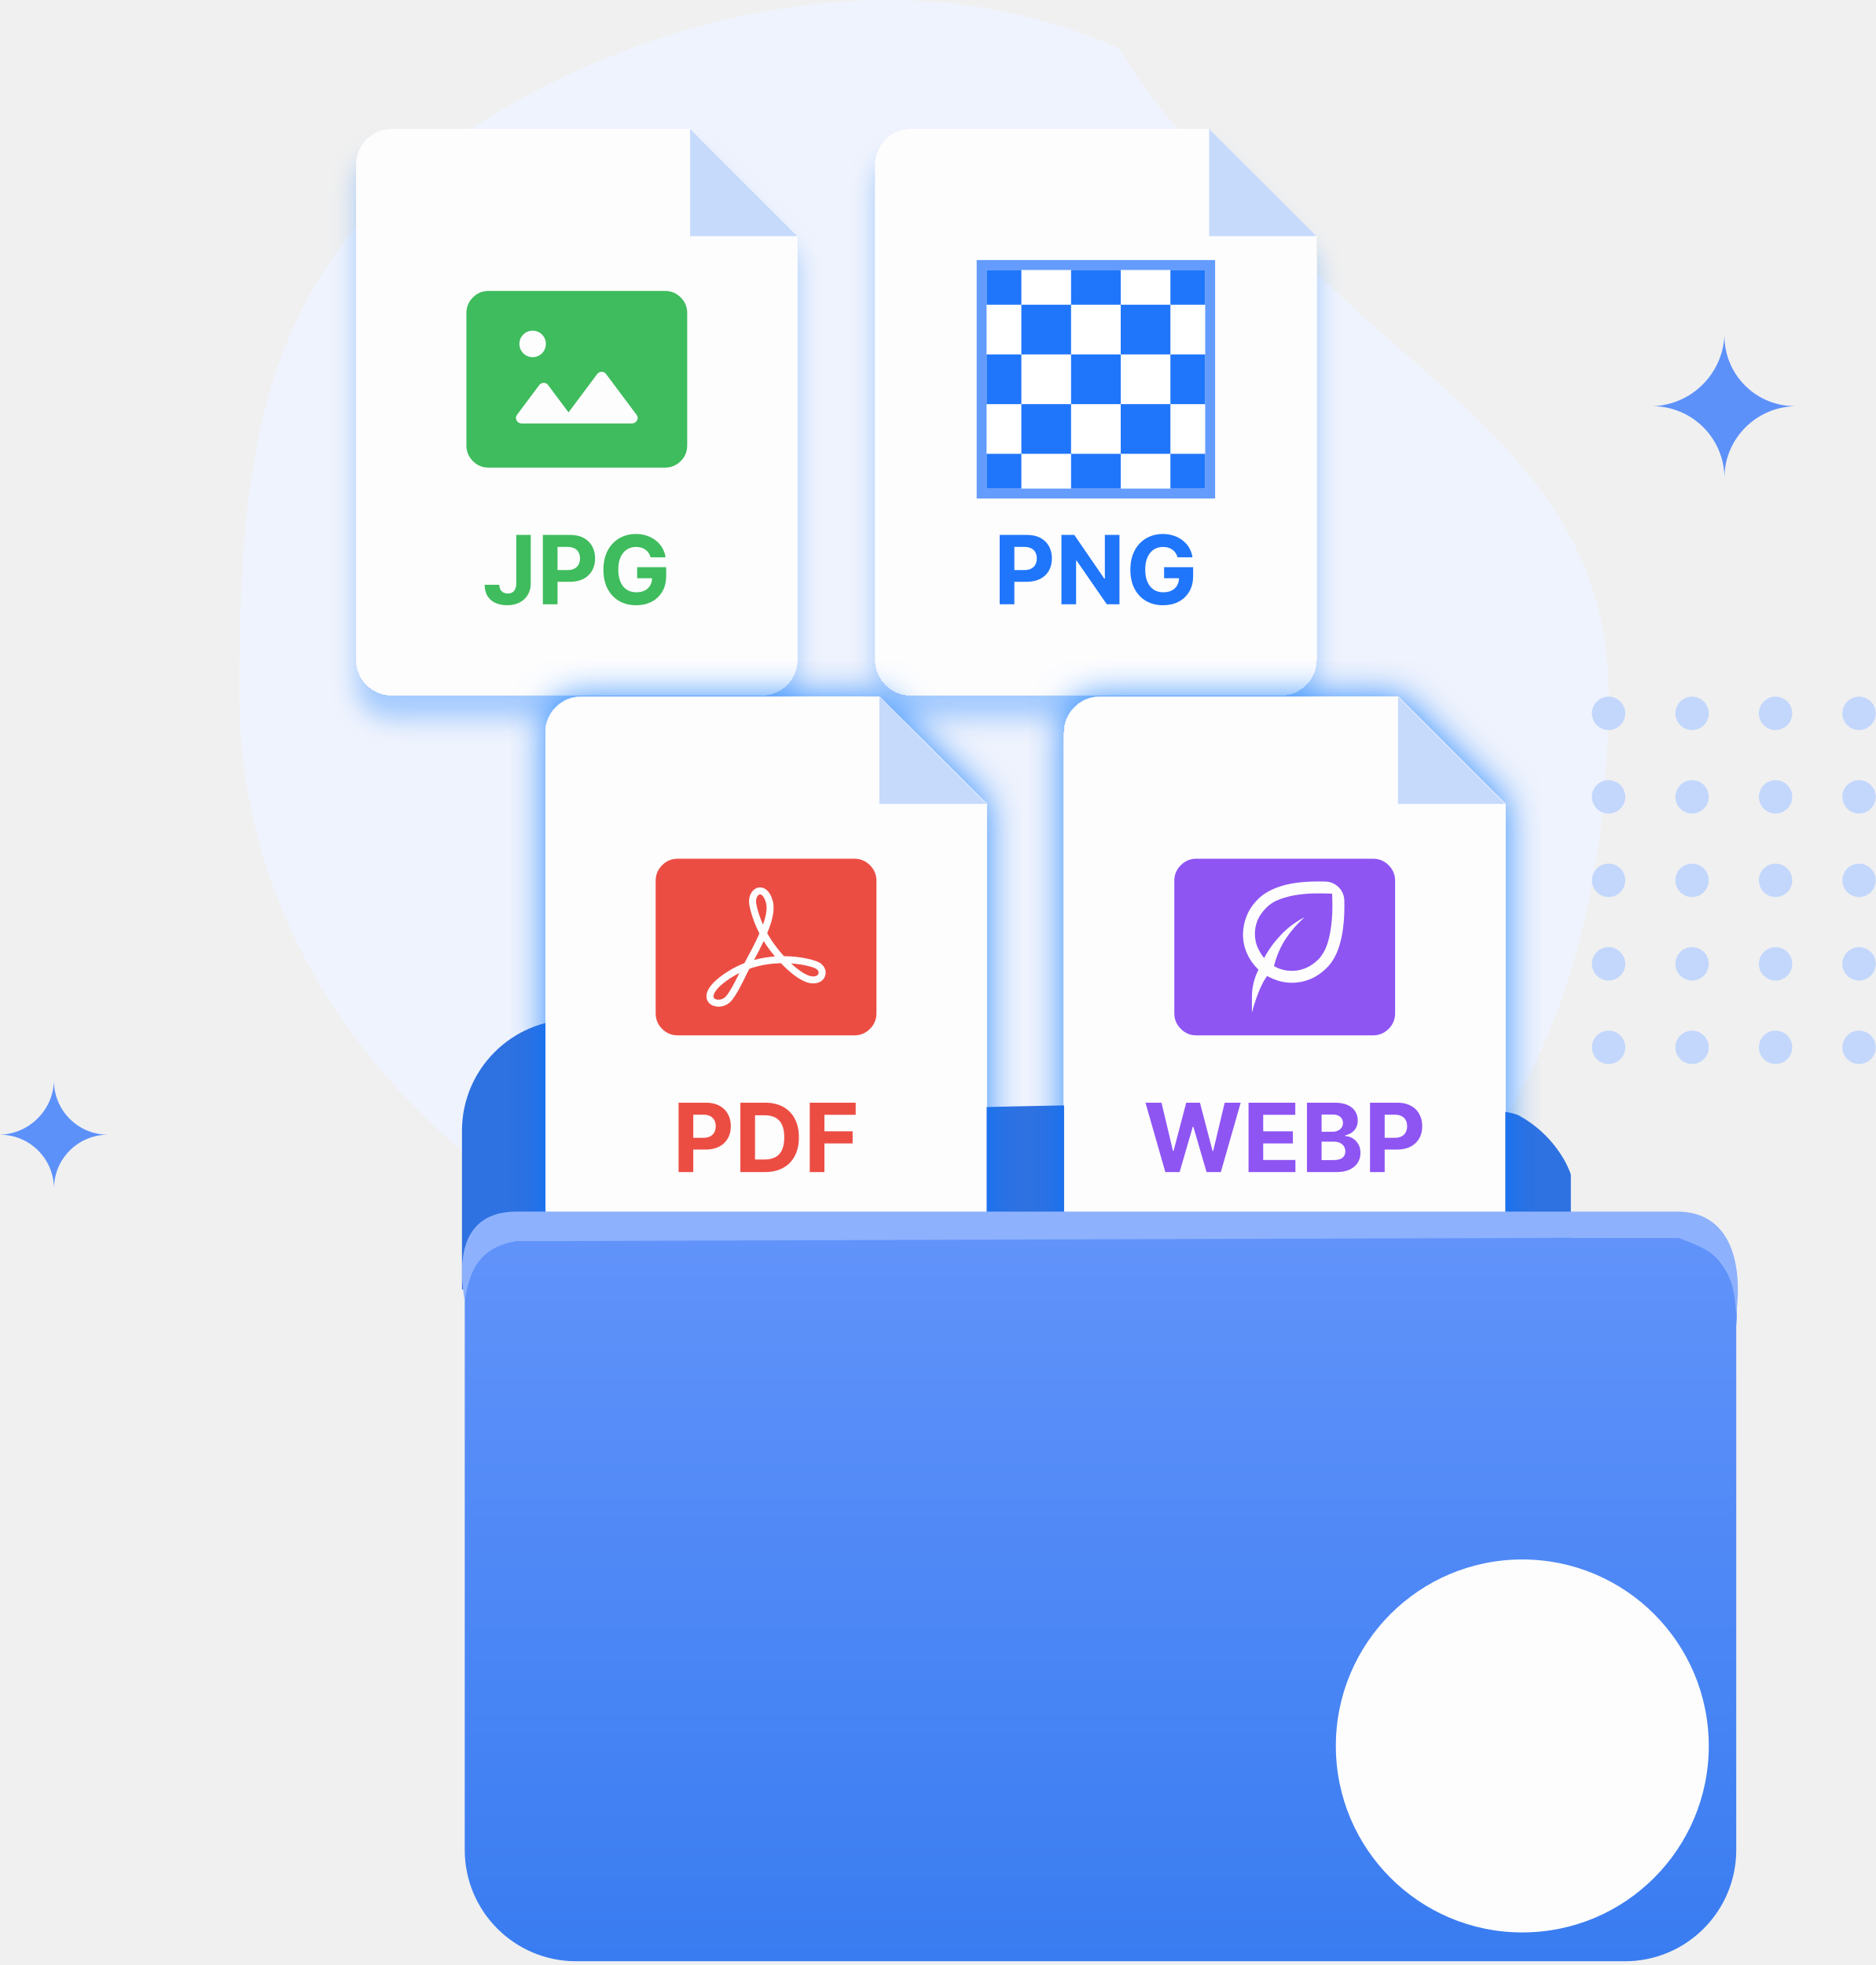
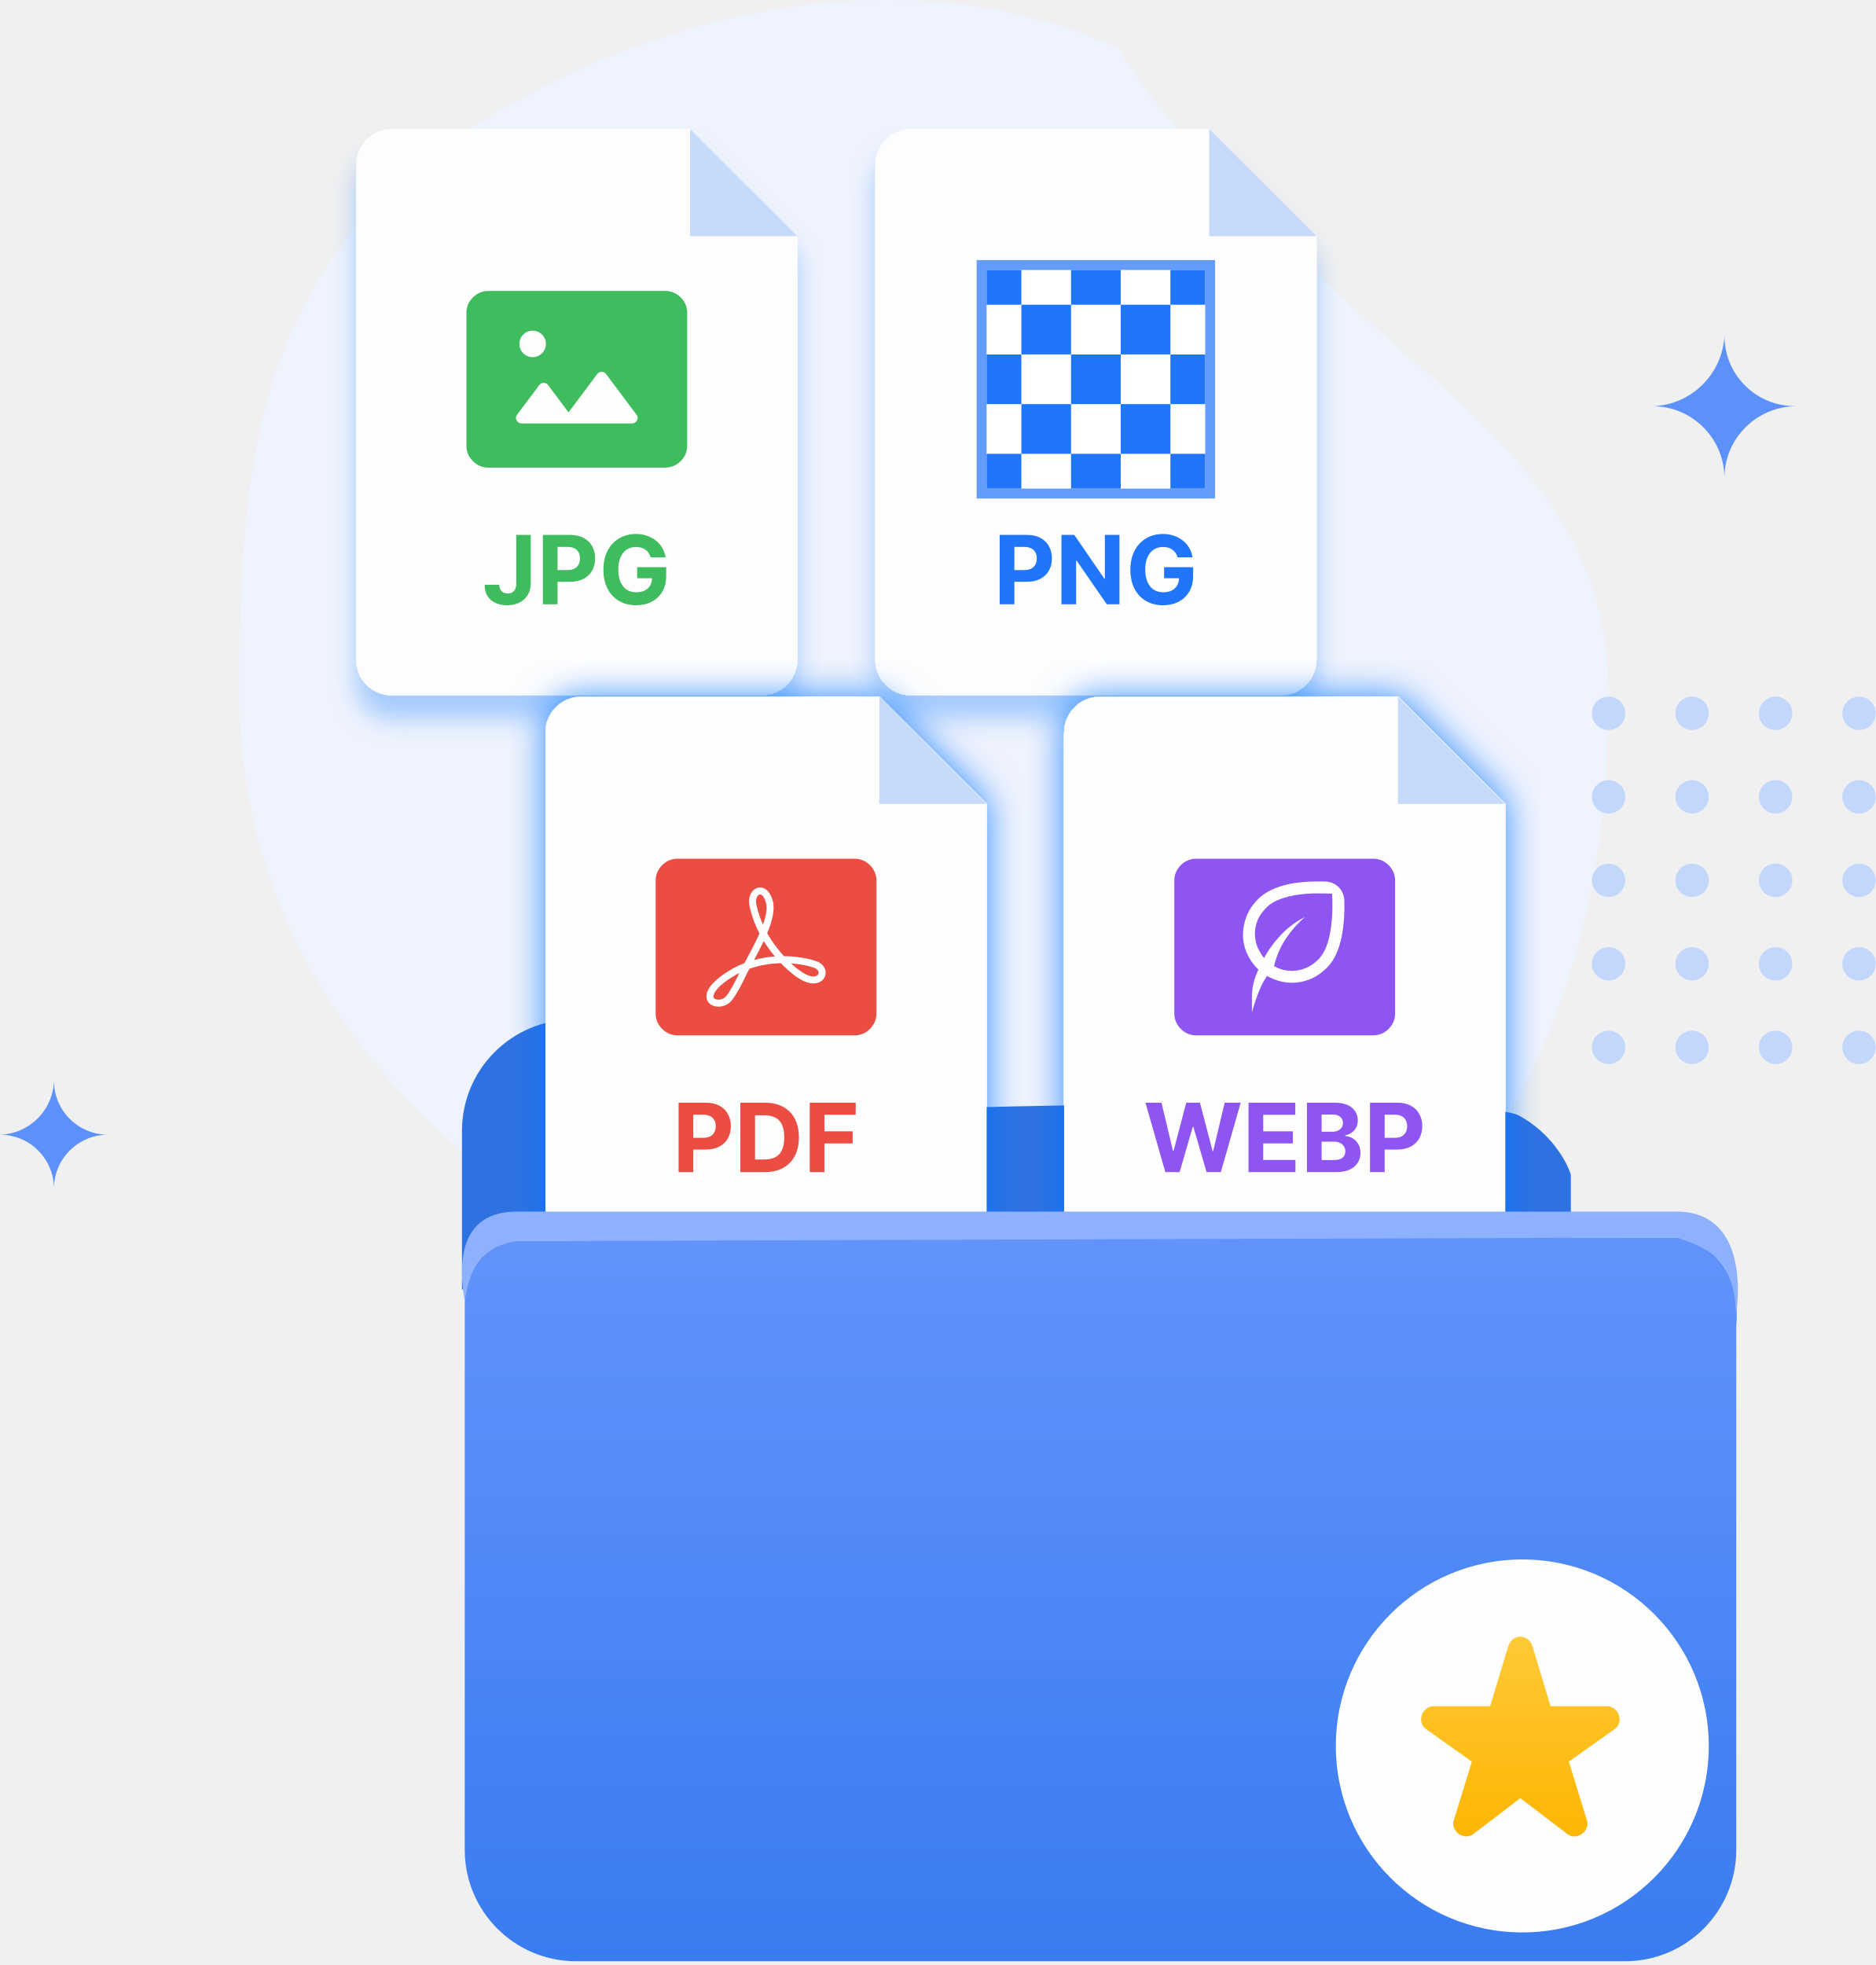
<svg xmlns="http://www.w3.org/2000/svg" width="337" height="353" viewBox="0 0 337 353" fill="none">
  <path d="M289 124.6C289 195.292 255.638 243.15 184.879 243.15C114.12 243.15 43 195.292 43 124.6C43 86.718 45.822 56.086 72 32.65C94.674 12.351 150.5 -13.849 201 8.649C207.5 19.148 214.283 27.622 237.331 49.862C261.454 73.138 289 88.448 289 124.6Z" fill="#EFF3FD" />
  <g filter="url(#filter0_d_460_1987)">
    <path d="M70.426 23.148H123.98L143.259 42.428V118.473C143.259 122.023 140.382 124.9 136.833 124.9H70.426C66.877 124.9 64 122.023 64 118.473V29.575C64 26.026 66.877 23.148 70.426 23.148Z" fill="#FDFDFE" />
    <path d="M123.98 42.421V23.148L143.259 42.421H123.98Z" fill="#C6DAFC" />
    <mask id="mask0_460_1987" style="mask-type:alpha" maskUnits="userSpaceOnUse" x="82" y="46" width="44" height="44">
      <rect x="82.208" y="46.715" width="42.843" height="42.843" fill="#D9D9D9" />
    </mask>
    <g mask="url(#mask0_460_1987)">
      <path d="M87.762 84.001C86.671 84.001 85.737 83.612 84.96 82.836C84.183 82.059 83.795 81.125 83.795 80.034V56.233C83.795 55.142 84.183 54.208 84.96 53.431C85.737 52.654 86.671 52.266 87.762 52.266H119.497C120.588 52.266 121.522 52.654 122.299 53.431C123.076 54.208 123.464 55.142 123.464 56.233V80.034C123.464 81.125 123.076 82.059 122.299 82.836C121.522 83.612 120.588 84.001 119.497 84.001H87.762ZM102.142 74.084L98.472 69.175C98.274 68.91 98.01 68.778 97.679 68.778C97.349 68.778 97.084 68.91 96.886 69.175L92.919 74.48C92.654 74.811 92.621 75.158 92.82 75.522C93.018 75.885 93.316 76.067 93.712 76.067H113.547C113.943 76.067 114.241 75.885 114.439 75.522C114.638 75.158 114.605 74.811 114.34 74.48L108.886 67.191C108.687 66.927 108.423 66.794 108.092 66.794C107.762 66.794 107.497 66.927 107.299 67.191L102.142 74.084Z" fill="#3FBC5D" />
      <circle cx="95.696" cy="61.782" r="2.38" fill="#FDFDFE" />
    </g>
    <path d="M92.75 96.095H95.355V104.786C95.355 105.589 95.174 106.287 94.813 106.879C94.456 107.471 93.959 107.928 93.322 108.248C92.685 108.569 91.945 108.729 91.101 108.729C90.35 108.729 89.669 108.597 89.056 108.333C88.447 108.066 87.965 107.66 87.608 107.116C87.251 106.569 87.074 105.881 87.078 105.053H89.701C89.709 105.382 89.776 105.664 89.902 105.899C90.032 106.13 90.208 106.309 90.431 106.435C90.659 106.556 90.926 106.617 91.235 106.617C91.559 106.617 91.833 106.548 92.056 106.41C92.283 106.268 92.456 106.061 92.573 105.79C92.691 105.518 92.75 105.183 92.75 104.786V96.095ZM97.533 108.559V96.095H102.45C103.396 96.095 104.201 96.276 104.866 96.637C105.532 96.994 106.039 97.491 106.388 98.128C106.741 98.761 106.917 99.491 106.917 100.319C106.917 101.146 106.739 101.877 106.382 102.509C106.025 103.142 105.507 103.635 104.83 103.988C104.156 104.341 103.341 104.518 102.383 104.518H99.249V102.406H101.957C102.465 102.406 102.882 102.319 103.211 102.144C103.544 101.966 103.791 101.72 103.954 101.408C104.12 101.092 104.203 100.728 104.203 100.319C104.203 99.905 104.12 99.544 103.954 99.235C103.791 98.923 103.544 98.682 103.211 98.511C102.878 98.337 102.456 98.25 101.945 98.25H100.168V108.559H97.533ZM116.893 100.124C116.808 99.828 116.688 99.566 116.534 99.339C116.38 99.108 116.191 98.913 115.968 98.755C115.749 98.592 115.497 98.469 115.213 98.383C114.933 98.298 114.623 98.256 114.282 98.256C113.645 98.256 113.085 98.414 112.603 98.73C112.124 99.047 111.751 99.507 111.483 100.112C111.215 100.712 111.081 101.447 111.081 102.315C111.081 103.183 111.213 103.921 111.477 104.53C111.741 105.138 112.114 105.603 112.597 105.924C113.079 106.24 113.649 106.398 114.307 106.398C114.903 106.398 115.412 106.293 115.834 106.082C116.26 105.867 116.585 105.564 116.808 105.175C117.035 104.786 117.149 104.325 117.149 103.794L117.684 103.873H114.471V101.889H119.686V103.459C119.686 104.554 119.455 105.496 118.993 106.283C118.53 107.066 117.893 107.67 117.082 108.096C116.27 108.518 115.341 108.729 114.294 108.729C113.126 108.729 112.1 108.471 111.215 107.956C110.331 107.437 109.641 106.7 109.146 105.747C108.655 104.79 108.41 103.654 108.41 102.339C108.41 101.329 108.556 100.428 108.848 99.637C109.144 98.842 109.558 98.168 110.089 97.617C110.621 97.065 111.24 96.645 111.945 96.357C112.651 96.069 113.416 95.925 114.24 95.925C114.946 95.925 115.603 96.028 116.211 96.235C116.82 96.438 117.36 96.726 117.83 97.099C118.305 97.473 118.692 97.917 118.993 98.432C119.293 98.943 119.486 99.507 119.571 100.124H116.893Z" fill="#3FBC5D" />
  </g>
  <g filter="url(#filter1_d_460_1987)">
    <path d="M163.685 23.148H217.239L236.518 42.428V118.473C236.518 122.023 233.641 124.9 230.092 124.9H163.685C160.136 124.9 157.259 122.023 157.259 118.473V29.575C157.259 26.026 160.136 23.148 163.685 23.148Z" fill="#FDFDFE" />
    <path d="M217.239 42.421V23.148L236.518 42.421H217.239Z" fill="#C6DAFC" />
    <g clip-path="url(#clip0_460_1987)">
      <path d="M176.36 47.605H217.417V88.663H176.36V47.605Z" fill="white" />
      <path d="M218.31 89.558H175.467V46.715H218.31V89.558ZM177.252 87.772H216.525V48.5H177.252V87.772Z" fill="#649CFD" />
      <path d="M192.426 48.496H201.351V54.744H192.426V48.496Z" fill="#2076FA" />
      <path d="M201.351 54.742H210.277V63.668H201.351V54.742Z" fill="#2076FA" />
      <path d="M183.5 54.742H192.426V63.668H183.5V54.742Z" fill="#2076FA" />
      <path d="M201.351 72.598H210.277V81.523H201.351V72.598Z" fill="#2076FA" />
      <path d="M183.5 72.598H192.426V81.523H183.5V72.598Z" fill="#2076FA" />
      <path d="M177.252 48.496H183.5V54.744H177.252V48.496Z" fill="#2076FA" />
      <path d="M210.277 48.496H216.525V54.744H210.277V48.496Z" fill="#2076FA" />
      <path d="M192.426 81.523H201.351V87.771H192.426V81.523Z" fill="#2076FA" />
      <path d="M177.252 81.523H183.5V87.771H177.252V81.523Z" fill="#2076FA" />
      <path d="M210.277 81.523H216.525V87.771H210.277V81.523Z" fill="#2076FA" />
      <path d="M192.426 63.676H201.351V72.601H192.426V63.676Z" fill="#2076FA" />
      <path d="M177.252 63.676H183.5V72.601H177.252V63.676Z" fill="#2076FA" />
      <path d="M210.277 63.676H216.525V72.601H210.277V63.676Z" fill="#2076FA" />
    </g>
    <path d="M179.605 108.559V96.095H184.522C185.467 96.095 186.272 96.276 186.938 96.637C187.603 96.994 188.11 97.491 188.459 98.128C188.812 98.761 188.989 99.491 188.989 100.319C188.989 101.146 188.81 101.877 188.453 102.509C188.096 103.142 187.579 103.635 186.901 103.988C186.228 104.341 185.412 104.518 184.455 104.518H181.321V102.406H184.029C184.536 102.406 184.954 102.319 185.282 102.144C185.615 101.966 185.863 101.72 186.025 101.408C186.191 101.092 186.274 100.728 186.274 100.319C186.274 99.905 186.191 99.544 186.025 99.235C185.863 98.923 185.615 98.682 185.282 98.511C184.95 98.337 184.528 98.25 184.017 98.25H182.24V108.559H179.605ZM201.125 96.095V108.559H198.849L193.427 100.714H193.335V108.559H190.7V96.095H193.013L198.392 103.934H198.502V96.095H201.125ZM211.566 100.124C211.481 99.828 211.361 99.566 211.207 99.339C211.053 99.108 210.864 98.913 210.641 98.755C210.422 98.592 210.171 98.469 209.887 98.383C209.607 98.298 209.296 98.256 208.955 98.256C208.319 98.256 207.759 98.414 207.276 98.73C206.797 99.047 206.424 99.507 206.156 100.112C205.888 100.712 205.754 101.447 205.754 102.315C205.754 103.183 205.886 103.921 206.15 104.53C206.414 105.138 206.787 105.603 207.27 105.924C207.753 106.24 208.323 106.398 208.98 106.398C209.576 106.398 210.085 106.293 210.507 106.082C210.933 105.867 211.258 105.564 211.481 105.175C211.708 104.786 211.822 104.325 211.822 103.794L212.357 103.873H209.144V101.889H214.36V103.459C214.36 104.554 214.128 105.496 213.666 106.283C213.203 107.066 212.566 107.67 211.755 108.096C210.943 108.518 210.014 108.729 208.968 108.729C207.799 108.729 206.773 108.471 205.888 107.956C205.004 107.437 204.314 106.7 203.819 105.747C203.328 104.79 203.083 103.654 203.083 102.339C203.083 101.329 203.229 100.428 203.521 99.637C203.817 98.842 204.231 98.168 204.763 97.617C205.294 97.065 205.913 96.645 206.619 96.357C207.325 96.069 208.089 95.925 208.913 95.925C209.619 95.925 210.276 96.028 210.885 96.235C211.493 96.438 212.033 96.726 212.503 97.099C212.978 97.473 213.366 97.917 213.666 98.432C213.966 98.943 214.159 99.507 214.244 100.124H211.566Z" fill="#2076FA" />
  </g>
  <path d="M282.221 211.039V232.29L83 231.626V203.148C83 192.103 91.954 183.148 103 183.148H152.063C156.313 183.68 159.589 187.797 160.696 189.789L168.665 199.086C200.983 198.201 267.08 197.227 272.924 200.414C278.768 203.602 281.557 208.826 282.221 211.039Z" fill="#2E71E1" />
  <g filter="url(#filter2_d_460_1987)">
    <path d="M104.426 125.148H157.98L177.259 144.428V220.473C177.259 224.023 174.382 226.9 170.833 226.9H104.426C100.877 226.9 98 224.023 98 220.473V131.575C98 128.026 100.877 125.148 104.426 125.148Z" fill="#FDFDFE" />
    <path d="M157.98 144.421V125.148L177.259 144.421H157.98Z" fill="#C6DAFC" />
    <mask id="mask1_460_1987" style="mask-type:alpha" maskUnits="userSpaceOnUse" x="116" y="148" width="44" height="44">
      <rect x="116.208" y="148.711" width="42.843" height="42.843" fill="#D9D9D9" />
    </mask>
    <g mask="url(#mask1_460_1987)">
      <path d="M121.762 185.997C120.671 185.997 119.737 185.609 118.96 184.832C118.183 184.055 117.795 183.121 117.795 182.03V158.229C117.795 157.138 118.183 156.204 118.96 155.427C119.737 154.65 120.671 154.262 121.762 154.262H153.497C154.588 154.262 155.522 154.65 156.299 155.427C157.076 156.204 157.464 157.138 157.464 158.229V182.03C157.464 183.121 157.076 184.055 156.299 184.832C155.522 185.609 154.588 185.997 153.497 185.997H121.762Z" fill="#EC4D43" />
      <path d="M129.097 180.843C128.796 180.843 128.498 180.796 128.216 180.699C127.484 180.448 127.016 179.902 126.932 179.201C126.818 178.249 127.391 176.664 130.767 174.52C131.743 173.9 132.742 173.407 133.744 173.02C133.844 172.832 133.947 172.639 134.051 172.445C134.825 171 135.724 169.322 136.439 167.694C135.119 165.116 134.564 162.705 134.564 161.954C134.564 160.628 135.315 159.569 136.349 159.434C136.765 159.38 138.176 159.398 138.848 161.896C139.262 163.435 138.729 165.49 137.838 167.638C138.082 168.08 138.354 168.532 138.658 168.984C139.321 169.971 140.071 170.917 140.842 171.766C144.109 171.786 146.638 172.552 147.28 172.962C148.195 173.546 148.565 174.535 148.203 175.423C147.723 176.598 146.42 176.79 145.451 176.598C144.05 176.321 142.488 175.104 141.425 174.132C141.047 173.787 140.671 173.418 140.302 173.031C138.681 173.067 136.69 173.309 134.635 174.034C134.464 174.356 134.303 174.665 134.154 174.957C133.948 175.406 132.329 178.882 131.241 179.96C130.667 180.53 129.874 180.843 129.097 180.843ZM132.835 174.795C132.371 175.026 131.908 175.285 131.45 175.576C128.197 177.642 128.163 178.835 128.189 179.053C128.214 179.267 128.363 179.422 128.63 179.514C129.1 179.675 129.84 179.576 130.346 179.073C131.058 178.367 132.256 176.012 132.835 174.795ZM142.13 173.074C143.466 174.32 144.764 175.183 145.699 175.368C146.492 175.526 146.911 175.242 147.03 174.952C147.159 174.635 146.989 174.268 146.595 174.017C146.225 173.78 144.5 173.238 142.13 173.074ZM137.207 169.061C136.667 170.211 136.062 171.362 135.481 172.449C136.762 172.1 138.022 171.905 139.218 171.819C138.64 171.13 138.095 170.408 137.605 169.68C137.467 169.475 137.334 169.268 137.207 169.061ZM136.558 160.675C136.543 160.675 136.528 160.676 136.514 160.678C136.184 160.721 135.829 161.221 135.829 161.954C135.829 162.254 136.005 163.232 136.476 164.581C136.627 165.013 136.825 165.531 137.078 166.102C137.618 164.591 137.893 163.213 137.625 162.22C137.336 161.143 136.889 160.675 136.558 160.675Z" fill="#FDFDFE" />
    </g>
    <path d="M121.919 210.555V198.091H126.836C127.781 198.091 128.586 198.272 129.252 198.633C129.917 198.99 130.424 199.487 130.773 200.124C131.126 200.757 131.303 201.487 131.303 202.315C131.303 203.142 131.124 203.873 130.767 204.506C130.41 205.138 129.893 205.631 129.215 205.984C128.542 206.337 127.726 206.514 126.769 206.514H123.635V204.402H126.343C126.85 204.402 127.268 204.315 127.597 204.14C127.929 203.962 128.177 203.716 128.339 203.404C128.505 203.088 128.589 202.725 128.589 202.315C128.589 201.901 128.505 201.54 128.339 201.232C128.177 200.919 127.929 200.678 127.597 200.507C127.264 200.333 126.842 200.246 126.331 200.246H124.554V210.555H121.919ZM137.432 210.555H133.014V198.091H137.469C138.723 198.091 139.802 198.341 140.706 198.84C141.611 199.335 142.307 200.047 142.794 200.976C143.285 201.905 143.53 203.017 143.53 204.311C143.53 205.609 143.285 206.725 142.794 207.658C142.307 208.591 141.607 209.307 140.694 209.806C139.786 210.305 138.698 210.555 137.432 210.555ZM135.649 208.297H137.323C138.102 208.297 138.757 208.159 139.289 207.883C139.824 207.603 140.226 207.171 140.493 206.587C140.765 205.999 140.901 205.24 140.901 204.311C140.901 203.39 140.765 202.637 140.493 202.053C140.226 201.469 139.826 201.039 139.295 200.763C138.763 200.487 138.108 200.349 137.329 200.349H135.649V208.297ZM145.482 210.555V198.091H153.734V200.264H148.117V203.234H153.187V205.406H148.117V210.555H145.482Z" fill="#EC4D43" />
  </g>
  <g filter="url(#filter3_d_460_1987)">
    <path d="M197.609 125.148H251.163L270.442 144.428V220.473C270.442 224.023 267.565 226.9 264.015 226.9H197.609C194.06 226.9 191.183 224.023 191.183 220.473V131.575C191.183 128.026 194.06 125.148 197.609 125.148Z" fill="#FDFDFE" />
    <path d="M251.163 144.421V125.148L270.442 144.421H251.163Z" fill="#C6DAFC" />
    <mask id="mask2_460_1987" style="mask-type:alpha" maskUnits="userSpaceOnUse" x="209" y="148" width="44" height="44">
      <rect x="209.391" y="148.711" width="42.843" height="42.843" fill="#D9D9D9" />
    </mask>
    <g mask="url(#mask2_460_1987)">
      <path d="M214.945 185.997C213.854 185.997 212.92 185.609 212.143 184.832C211.366 184.055 210.978 183.121 210.978 182.03V158.229C210.978 157.138 211.366 156.204 212.143 155.427C212.92 154.65 213.854 154.262 214.945 154.262H246.68C247.771 154.262 248.705 154.65 249.482 155.427C250.259 156.204 250.647 157.138 250.647 158.229V182.03C250.647 183.121 250.259 184.055 249.482 184.832C248.705 185.609 247.771 185.997 246.68 185.997H214.945Z" fill="#8E55F3" />
      <mask id="mask3_460_1987" style="mask-type:alpha" maskUnits="userSpaceOnUse" x="217" y="157" width="27" height="26">
        <rect x="217.96" y="157.281" width="25.706" height="25.706" fill="#FDFDFE" />
      </mask>
      <g mask="url(#mask3_460_1987)">
        <path d="M228.67 174.415L226.528 173.344L226.052 174.295C225.309 175.783 224.922 177.423 224.922 179.085V181.912C224.922 181.912 226.528 175.486 228.67 174.415Z" fill="#FDFDFE" />
        <path d="M225.885 173.977C225.082 173.174 224.453 172.246 223.998 171.192C223.542 170.139 223.315 169.05 223.315 167.926C223.315 166.801 223.529 165.69 223.958 164.592C224.386 163.494 225.082 162.463 226.046 161.499C227.117 160.428 228.63 159.616 230.585 159.062C232.539 158.509 235.07 158.277 238.176 158.366C238.64 158.384 239.068 158.482 239.461 158.661C239.854 158.839 240.202 159.08 240.506 159.384C240.809 159.687 241.05 160.04 241.228 160.441C241.407 160.843 241.505 161.276 241.523 161.74C241.559 163.204 241.519 164.556 241.403 165.797C241.287 167.037 241.099 168.158 240.84 169.157C240.581 170.157 240.251 171.045 239.849 171.822C239.448 172.598 238.97 173.263 238.417 173.816C237.471 174.763 236.467 175.454 235.405 175.892C234.342 176.329 233.258 176.548 232.151 176.548C230.991 176.548 229.857 176.32 228.751 175.865C227.644 175.41 226.689 174.78 225.885 173.977ZM228.884 173.549C229.402 173.852 229.933 174.071 230.478 174.205C231.022 174.339 231.58 174.405 232.151 174.405C232.972 174.405 233.785 174.24 234.588 173.91C235.391 173.58 236.159 173.049 236.891 172.317C237.212 171.996 237.538 171.545 237.868 170.965C238.198 170.385 238.484 169.626 238.725 168.689C238.966 167.751 239.149 166.618 239.274 165.288C239.399 163.958 239.417 162.374 239.327 160.535C238.453 160.499 237.466 160.486 236.369 160.495C235.271 160.504 234.177 160.589 233.088 160.749C231.999 160.91 230.964 161.169 229.982 161.526C229 161.883 228.197 162.374 227.572 162.999C226.769 163.802 226.216 164.596 225.912 165.382C225.609 166.167 225.457 166.926 225.457 167.658C225.457 168.711 225.658 169.635 226.059 170.429C226.461 171.224 226.814 171.781 227.117 172.103C227.867 170.675 228.858 169.305 230.089 167.992C231.321 166.68 232.758 165.605 234.4 164.766C233.115 165.891 231.995 167.162 231.04 168.582C230.085 170.001 229.366 171.656 228.884 173.549Z" fill="#FDFDFE" />
      </g>
    </g>
    <path d="M209.364 210.555L205.797 198.091H208.676L210.739 206.751H210.842L213.118 198.091H215.583L217.853 206.769H217.963L220.026 198.091H222.904L219.338 210.555H216.77L214.396 202.406H214.299L211.932 210.555H209.364ZM224.314 210.555V198.091H232.713V200.264H226.949V203.234H232.28V205.406H226.949V208.382H232.737V210.555H224.314ZM234.808 210.555V198.091H239.798C240.715 198.091 241.479 198.227 242.092 198.499C242.705 198.771 243.165 199.148 243.473 199.631C243.782 200.11 243.936 200.662 243.936 201.286C243.936 201.773 243.839 202.201 243.644 202.57C243.449 202.936 243.181 203.236 242.841 203.471C242.504 203.702 242.118 203.867 241.684 203.964V204.086C242.159 204.106 242.603 204.24 243.017 204.487C243.435 204.735 243.774 205.082 244.033 205.528C244.293 205.97 244.423 206.498 244.423 207.11C244.423 207.772 244.258 208.362 243.93 208.881C243.605 209.396 243.125 209.804 242.488 210.104C241.851 210.405 241.066 210.555 240.132 210.555H234.808ZM237.443 208.4H239.591C240.325 208.4 240.861 208.26 241.197 207.98C241.534 207.696 241.703 207.319 241.703 206.849C241.703 206.504 241.619 206.199 241.453 205.936C241.287 205.672 241.049 205.465 240.741 205.315C240.437 205.165 240.074 205.09 239.652 205.09H237.443V208.4ZM237.443 203.307H239.396C239.757 203.307 240.078 203.244 240.358 203.118C240.642 202.988 240.865 202.806 241.027 202.57C241.193 202.335 241.277 202.053 241.277 201.724C241.277 201.274 241.116 200.911 240.796 200.635C240.479 200.359 240.029 200.221 239.445 200.221H237.443V203.307ZM246.137 210.555V198.091H251.055C252 198.091 252.805 198.272 253.471 198.633C254.136 198.99 254.643 199.487 254.992 200.124C255.345 200.757 255.521 201.487 255.521 202.315C255.521 203.142 255.343 203.873 254.986 204.506C254.629 205.138 254.112 205.631 253.434 205.984C252.761 206.337 251.945 206.514 250.988 206.514H247.854V204.402H250.562C251.069 204.402 251.487 204.315 251.815 204.14C252.148 203.962 252.395 203.716 252.558 203.404C252.724 203.088 252.807 202.725 252.807 202.315C252.807 201.901 252.724 201.54 252.558 201.232C252.395 200.919 252.148 200.678 251.815 200.507C251.483 200.333 251.061 200.246 250.549 200.246H248.772V210.555H246.137Z" fill="#8E55F3" />
  </g>
  <path d="M311.936 238.242C312.998 226.555 305.295 222.747 301.311 222.305H96.113C86.019 222.305 83.496 229.831 83.496 233.594V332.326C83.496 343.372 92.45 352.326 103.496 352.326H291.936C302.982 352.326 311.936 343.372 311.936 332.326V238.242Z" fill="url(#paint0_linear_460_1987)" />
  <circle cx="273.5" cy="313.648" r="33.5" fill="#FDFDFE" />
+   <mask id="mask4_460_1987" style="mask-type:alpha" maskUnits="userSpaceOnUse" x="246" y="286" width="55" height="55">
+     <rect x="246" y="286.148" width="54.294" height="54.294" fill="#D9D9D9" />
+   </mask>
+   <g mask="url(#mask4_460_1987)">
+     <path d="M273.147 323.025L264.777 329.416C264.362 329.756 263.91 329.916 263.419 329.897C262.929 329.878 262.496 329.737 262.119 329.473C261.742 329.209 261.449 328.851 261.242 328.398C261.035 327.946 261.025 327.456 261.214 326.928L264.438 316.465L256.237 310.639C255.784 310.338 255.502 309.942 255.388 309.452C255.275 308.962 255.294 308.509 255.445 308.094C255.596 307.68 255.86 307.312 256.237 306.991C256.614 306.671 257.066 306.511 257.594 306.511H267.718L270.998 295.652C271.187 295.124 271.479 294.719 271.875 294.436C272.271 294.153 272.695 294.012 273.147 294.012C273.6 294.012 274.024 294.153 274.42 294.436C274.816 294.719 275.108 295.124 275.296 295.652L278.577 306.511H288.7C289.228 306.511 289.681 306.671 290.058 306.991C290.435 307.312 290.699 307.68 290.849 308.094C291 308.509 291.019 308.962 290.906 309.452C290.793 309.942 290.51 310.338 290.058 310.639L281.857 316.465L285.081 326.928C285.269 327.456 285.26 327.946 285.052 328.398C284.845 328.851 284.553 329.209 284.176 329.473C283.799 329.737 283.365 329.878 282.875 329.897C282.385 329.916 281.932 329.756 281.518 329.416L273.147 323.025Z" fill="url(#paint1_linear_460_1987)" />
+   </g>
  <path d="M301.311 217.656C310.577 217.656 313.233 226.289 311.905 236.25C311.567 225.625 306.593 224.297 301.311 222.305L92.762 222.969C84.129 224.297 84.129 231.602 83.465 233.594C81.473 221.641 86.122 217.656 92.793 217.656H301.311Z" fill="#8DB1FD" />
  <path d="M309.822 60.148C309.719 67.002 315.108 72.685 321.958 72.945L322.645 72.971C315.611 73.038 309.822 78.76 309.822 85.793L309.808 85.413C309.539 78.514 303.904 73.039 297 72.971C303.963 72.692 309.543 67.111 309.822 60.148Z" fill="#5D91FA" />
  <path d="M9.695 194.148C9.695 199.383 13.853 203.672 19.085 203.834L19.39 203.843C14.035 203.843 9.695 208.184 9.695 213.538L9.688 213.278C9.549 208.028 5.253 203.843 0 203.843C5.275 203.676 9.551 199.424 9.695 194.148Z" fill="#5D91FA" />
  <circle cx="289" cy="128.148" r="3" fill="#C3D7FC" />
  <circle cx="304" cy="128.148" r="3" fill="#C3D7FC" />
  <circle cx="319" cy="128.148" r="3" fill="#C3D7FC" />
  <circle cx="334" cy="128.148" r="3" fill="#C3D7FC" />
  <circle cx="289" cy="143.148" r="3" fill="#C3D7FC" />
  <circle cx="304" cy="143.148" r="3" fill="#C3D7FC" />
  <circle cx="319" cy="143.148" r="3" fill="#C3D7FC" />
  <circle cx="334" cy="143.148" r="3" fill="#C3D7FC" />
  <circle cx="289" cy="158.148" r="3" fill="#C3D7FC" />
  <circle cx="304" cy="158.148" r="3" fill="#C3D7FC" />
  <circle cx="319" cy="158.148" r="3" fill="#C3D7FC" />
  <circle cx="334" cy="158.148" r="3" fill="#C3D7FC" />
  <circle cx="289" cy="173.148" r="3" fill="#C3D7FC" />
  <circle cx="304" cy="173.148" r="3" fill="#C3D7FC" />
  <circle cx="319" cy="173.148" r="3" fill="#C3D7FC" />
  <circle cx="334" cy="173.148" r="3" fill="#C3D7FC" />
  <circle cx="289" cy="188.148" r="3" fill="#C3D7FC" />
  <circle cx="304" cy="188.148" r="3" fill="#C3D7FC" />
  <circle cx="319" cy="188.148" r="3" fill="#C3D7FC" />
  <circle cx="334" cy="188.148" r="3" fill="#C3D7FC" />
  <defs>
    <filter id="filter0_d_460_1987" x="59.716" y="23.148" width="87.828" height="110.319" filterUnits="userSpaceOnUse" color-interpolation-filters="sRGB">
      <feFlood flood-opacity="0" result="BackgroundImageFix" />
      <feColorMatrix in="SourceAlpha" type="matrix" values="0 0 0 0 0 0 0 0 0 0 0 0 0 0 0 0 0 0 127 0" result="hardAlpha" />
      <feOffset dy="4.284" />
      <feGaussianBlur stdDeviation="2.142" />
      <feComposite in2="hardAlpha" operator="out" />
      <feColorMatrix type="matrix" values="0 0 0 0 0 0 0 0 0 0.45 0 0 0 0 1 0 0 0 0.31 0" />
      <feBlend mode="normal" in2="BackgroundImageFix" result="effect1_dropShadow_460_1987" />
      <feBlend mode="normal" in="SourceGraphic" in2="effect1_dropShadow_460_1987" result="shape" />
    </filter>
    <filter id="filter1_d_460_1987" x="152.975" y="23.148" width="87.828" height="110.319" filterUnits="userSpaceOnUse" color-interpolation-filters="sRGB">
      <feFlood flood-opacity="0" result="BackgroundImageFix" />
      <feColorMatrix in="SourceAlpha" type="matrix" values="0 0 0 0 0 0 0 0 0 0 0 0 0 0 0 0 0 0 127 0" result="hardAlpha" />
      <feOffset dy="4.284" />
      <feGaussianBlur stdDeviation="2.142" />
      <feComposite in2="hardAlpha" operator="out" />
      <feColorMatrix type="matrix" values="0 0 0 0 0 0 0 0 0 0.45 0 0 0 0 1 0 0 0 0.31 0" />
      <feBlend mode="normal" in2="BackgroundImageFix" result="effect1_dropShadow_460_1987" />
      <feBlend mode="normal" in="SourceGraphic" in2="effect1_dropShadow_460_1987" result="shape" />
    </filter>
    <filter id="filter2_d_460_1987" x="91.72" y="118.868" width="91.819" height="114.31" filterUnits="userSpaceOnUse" color-interpolation-filters="sRGB">
      <feFlood flood-opacity="0" result="BackgroundImageFix" />
      <feColorMatrix in="SourceAlpha" type="matrix" values="0 0 0 0 0 0 0 0 0 0 0 0 0 0 0 0 0 0 127 0" result="hardAlpha" />
      <feOffset />
      <feGaussianBlur stdDeviation="3.14" />
      <feComposite in2="hardAlpha" operator="out" />
      <feColorMatrix type="matrix" values="0 0 0 0 0 0 0 0 0 0.45 0 0 0 0 1 0 0 0 0.81 0" />
      <feBlend mode="normal" in2="BackgroundImageFix" result="effect1_dropShadow_460_1987" />
      <feBlend mode="normal" in="SourceGraphic" in2="effect1_dropShadow_460_1987" result="shape" />
    </filter>
    <filter id="filter3_d_460_1987" x="184.903" y="118.868" width="91.819" height="114.31" filterUnits="userSpaceOnUse" color-interpolation-filters="sRGB">
      <feFlood flood-opacity="0" result="BackgroundImageFix" />
      <feColorMatrix in="SourceAlpha" type="matrix" values="0 0 0 0 0 0 0 0 0 0 0 0 0 0 0 0 0 0 127 0" result="hardAlpha" />
      <feOffset />
      <feGaussianBlur stdDeviation="3.14" />
      <feComposite in2="hardAlpha" operator="out" />
      <feColorMatrix type="matrix" values="0 0 0 0 0 0 0 0 0 0.45 0 0 0 0 1 0 0 0 0.81 0" />
      <feBlend mode="normal" in2="BackgroundImageFix" result="effect1_dropShadow_460_1987" />
      <feBlend mode="normal" in="SourceGraphic" in2="effect1_dropShadow_460_1987" result="shape" />
    </filter>
    <linearGradient id="paint0_linear_460_1987" x1="197.766" y1="222.305" x2="197.766" y2="351.798" gradientUnits="userSpaceOnUse">
      <stop stop-color="#6193FA" />
      <stop offset="1" stop-color="#397CF1" />
    </linearGradient>
+     <linearGradient id="paint1_linear_460_1987" x1="273.147" y1="294.012" x2="273.147" y2="329.898" gradientUnits="userSpaceOnUse">
+       <stop stop-color="#FEC937" />
+       <stop offset="1" stop-color="#FDB603" />
+     </linearGradient>
    <clipPath id="clip0_460_1987">
      <rect width="42.843" height="42.843" fill="white" transform="translate(175.467 46.7148)" />
    </clipPath>
  </defs>
</svg>
